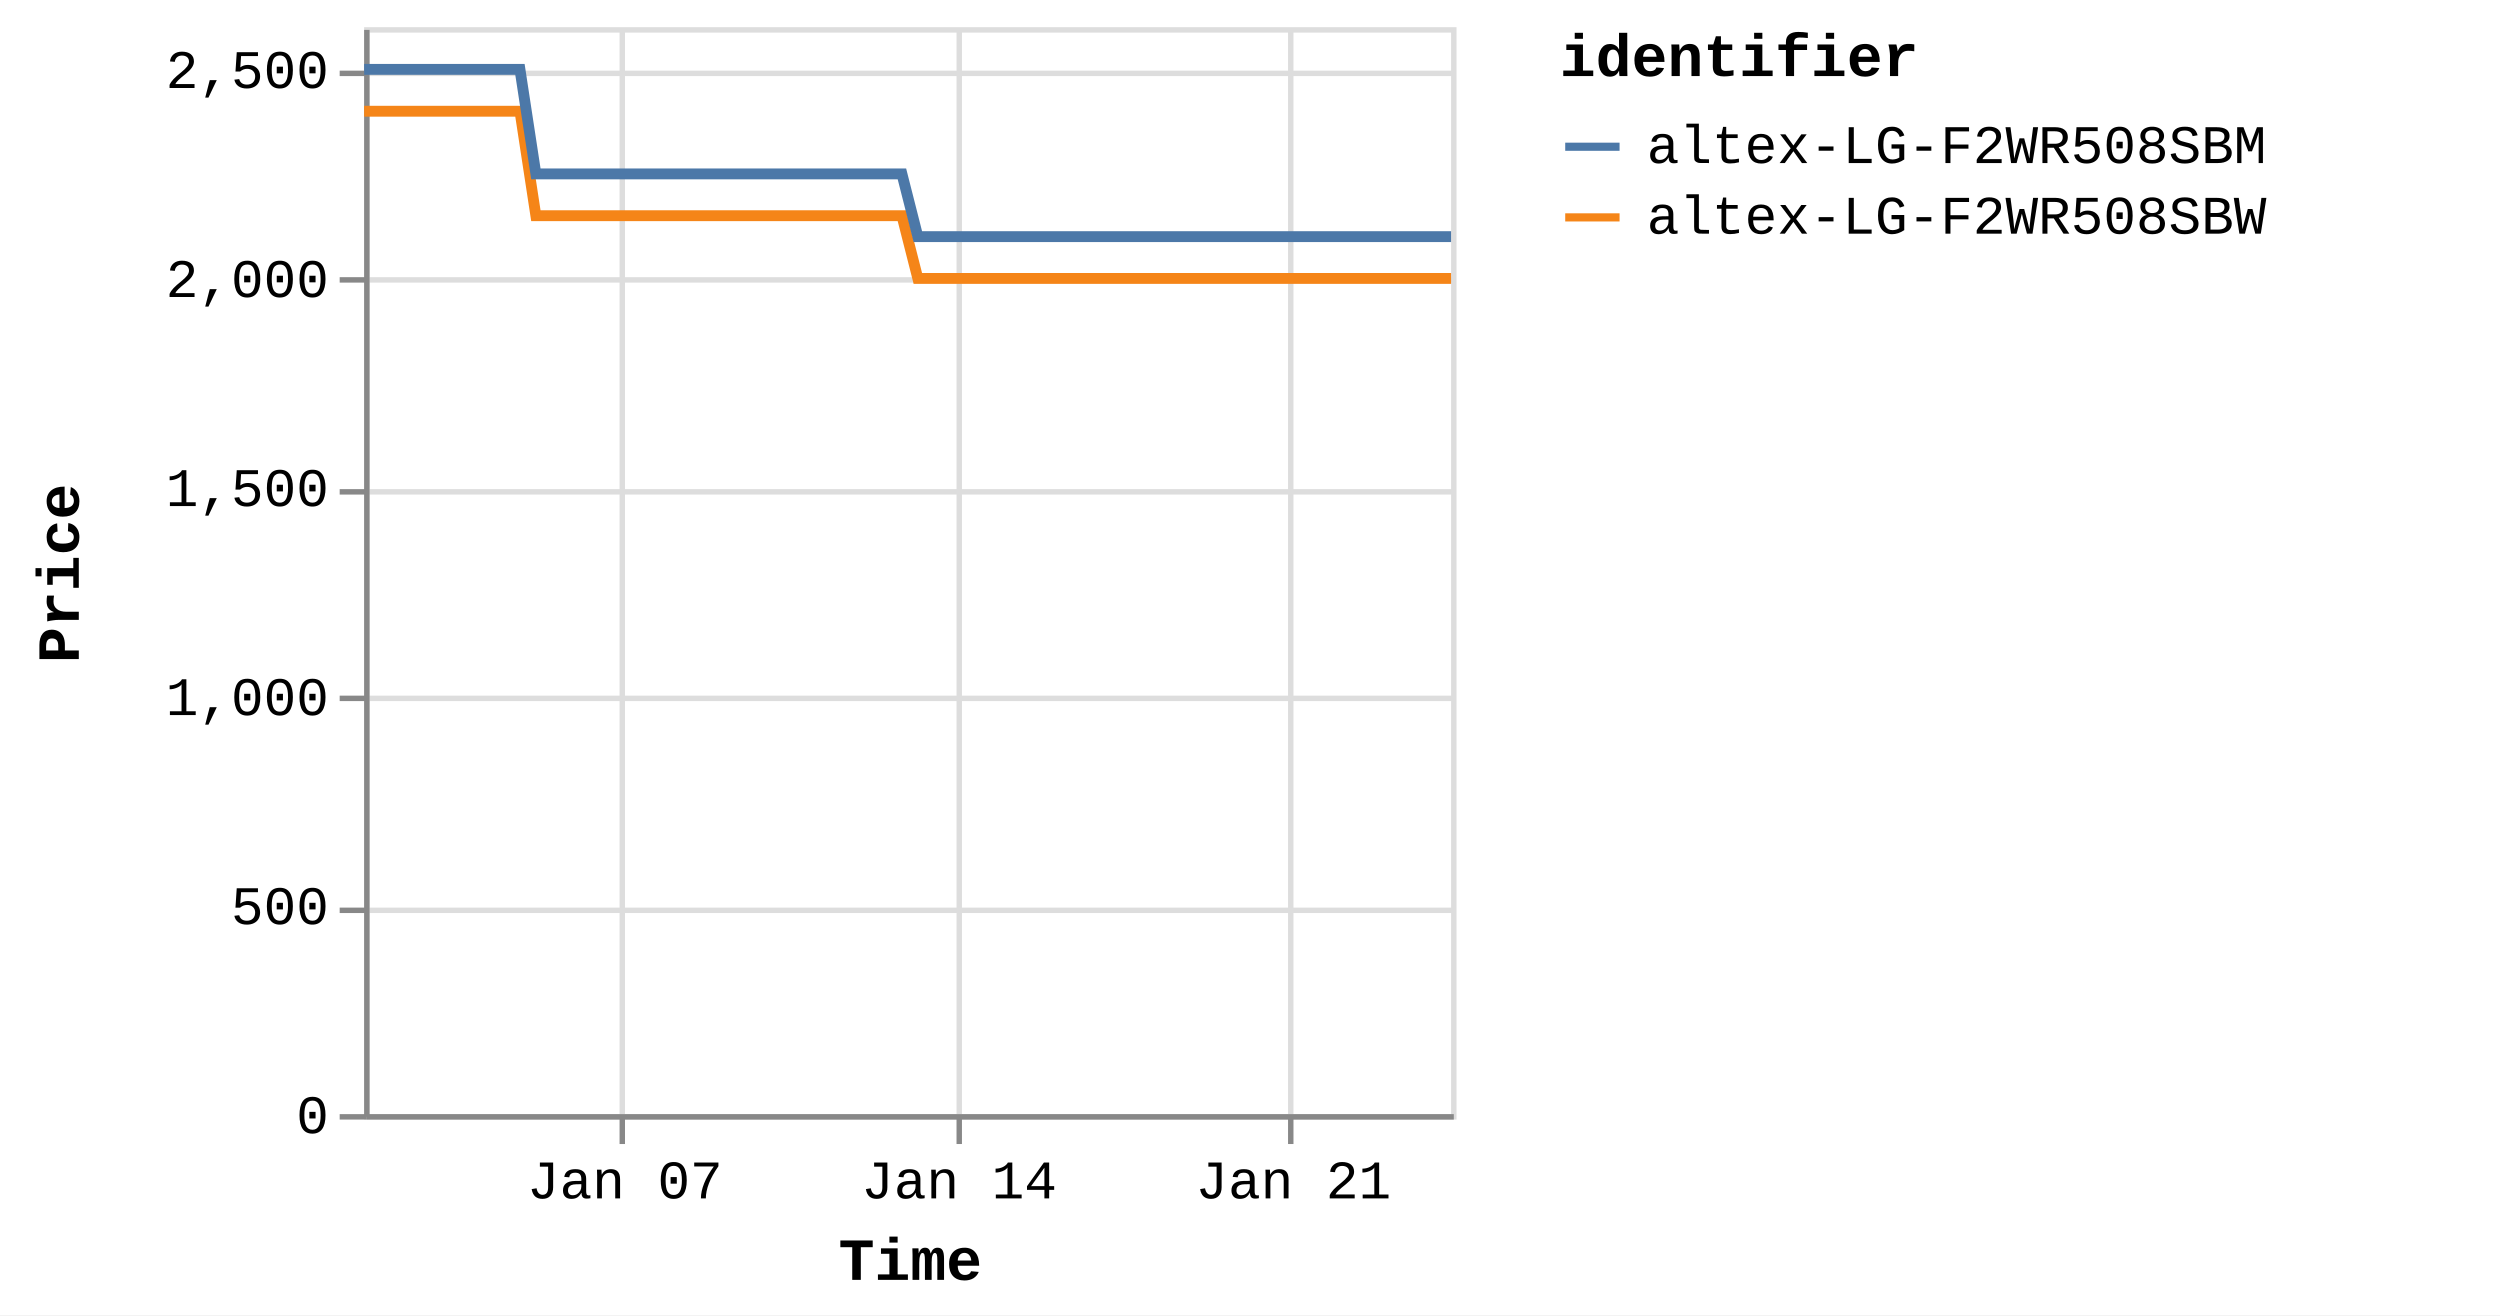
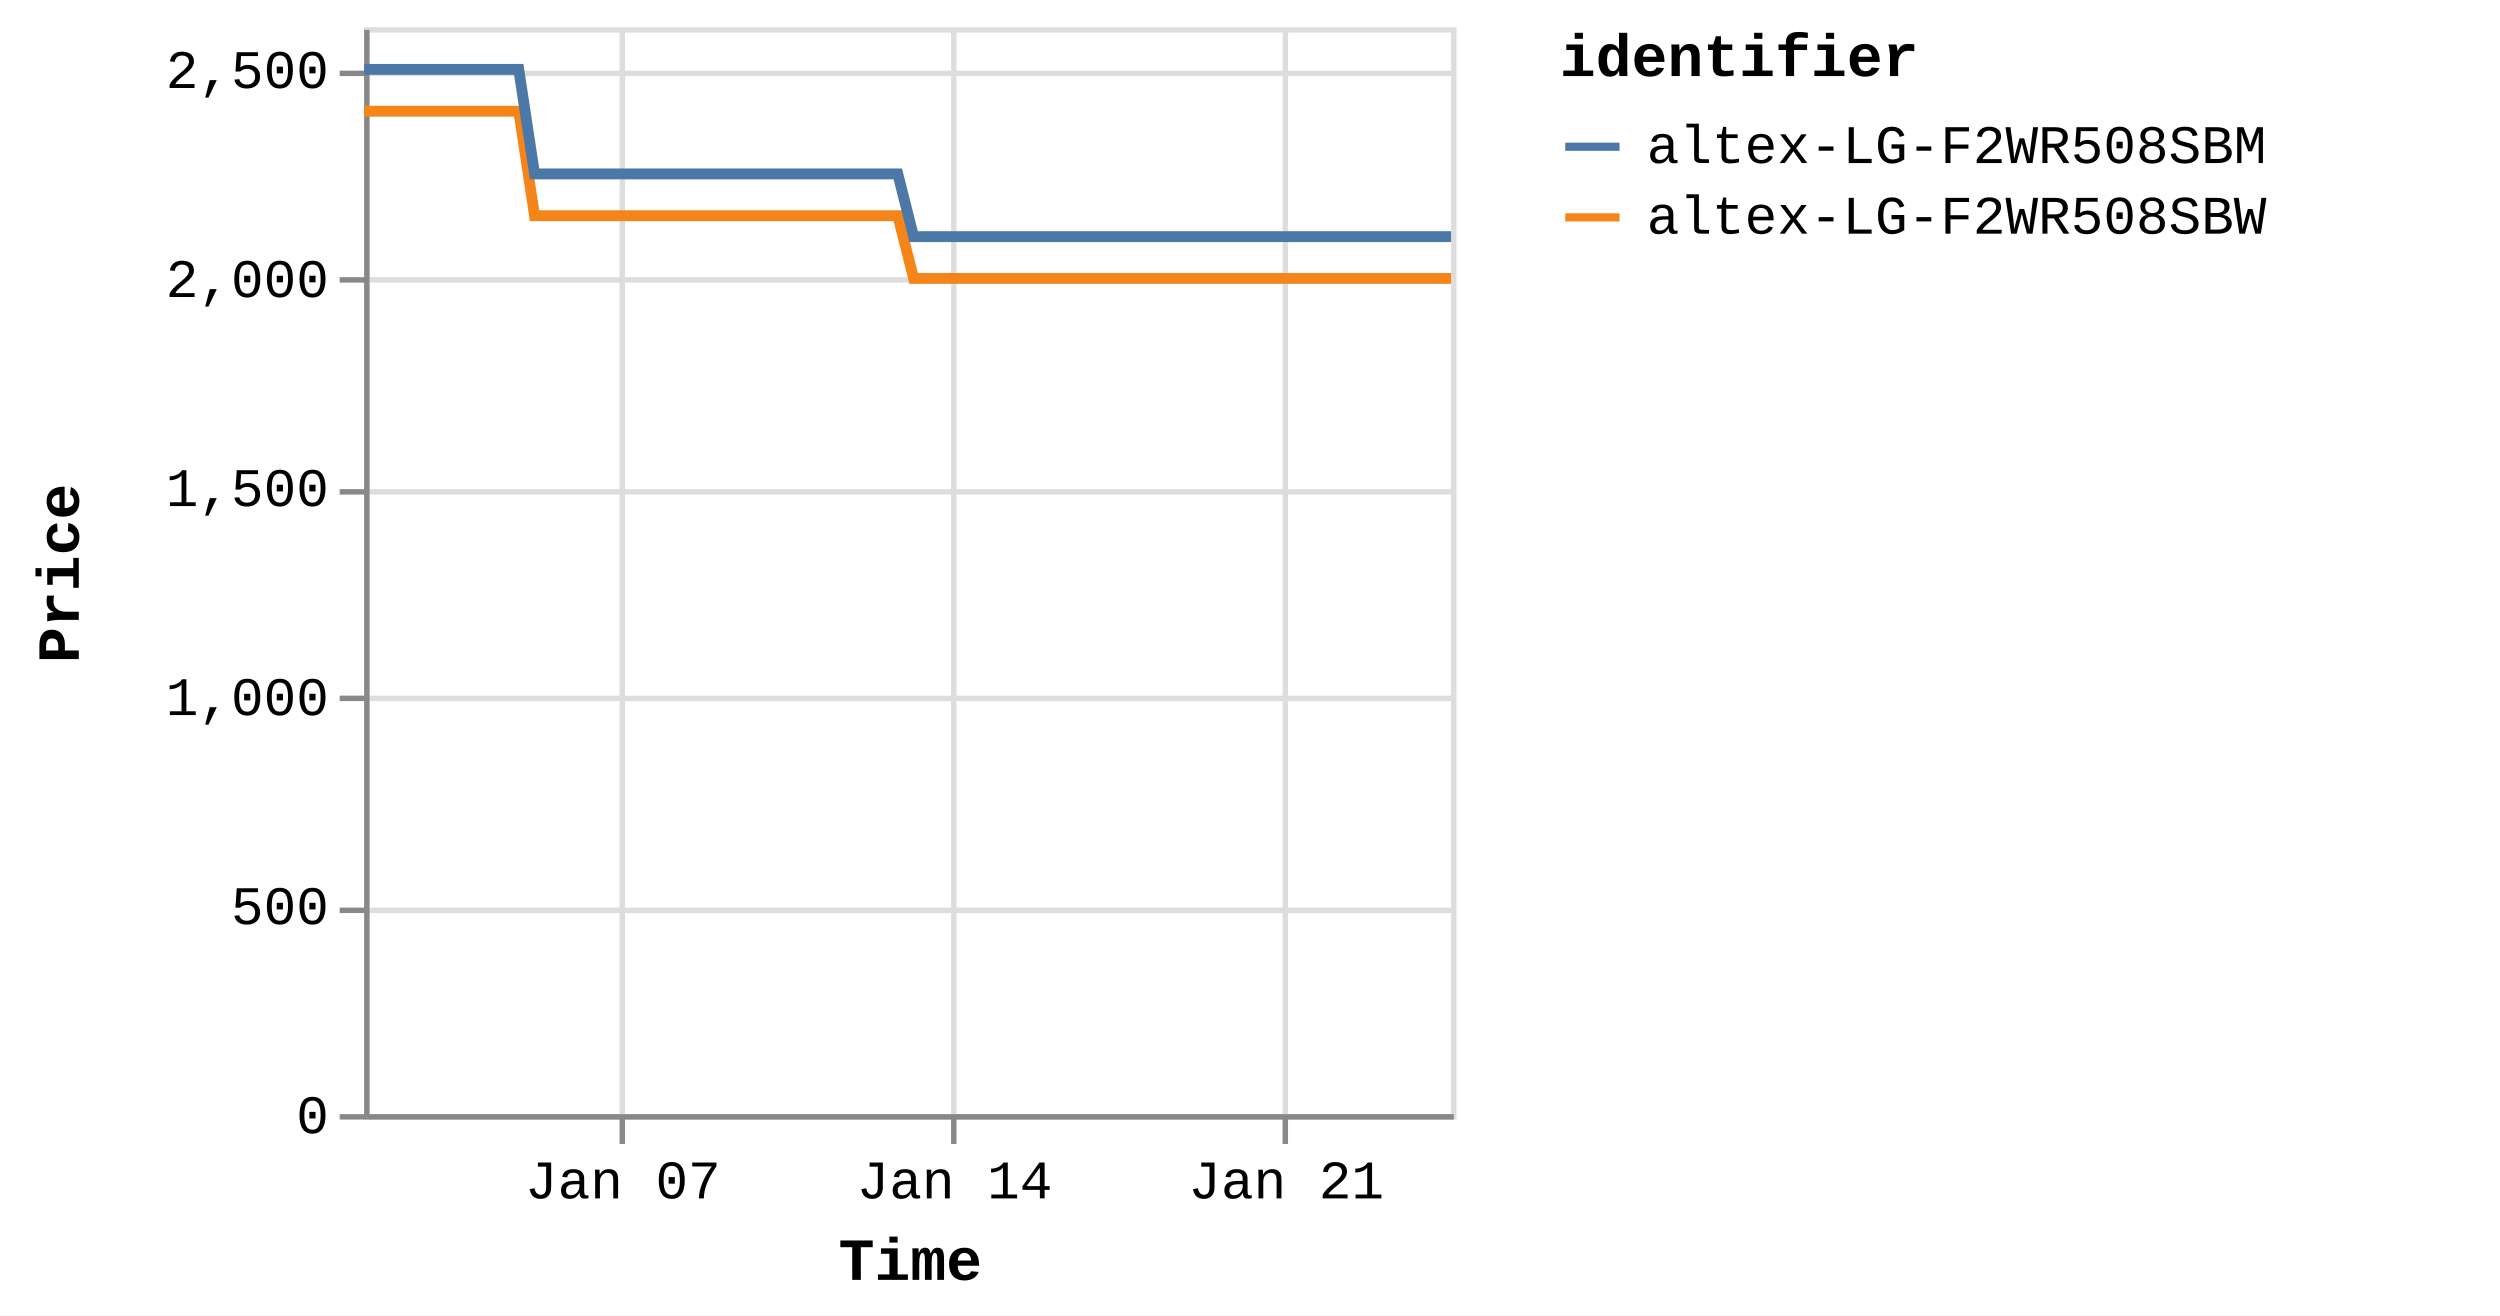
<svg xmlns="http://www.w3.org/2000/svg" version="1.1" class="marks" width="460" height="242" viewBox="0 0 460 242">
  <rect width="460" height="242" fill="white" />
  <g fill="none" stroke-miterlimit="10" transform="translate(67,5)">
    <g class="mark-group role-frame root" role="graphics-object" aria-roledescription="group mark container">
      <g transform="translate(0,0)">
        <path class="background" aria-hidden="true" d="M0.5,0.5h200v200h-200Z" stroke="#ddd" />
        <g>
          <g class="mark-group role-axis" aria-hidden="true">
            <g transform="translate(0.5,200.5)">
              <path class="background" aria-hidden="true" d="M0,0h0v0h0Z" pointer-events="none" />
              <g>
                <g class="mark-rule role-axis-grid" pointer-events="none">
                  <line transform="translate(47,-200)" x2="0" y2="200" stroke="#ddd" stroke-width="1" opacity="1" />
-                   <line transform="translate(109,-200)" x2="0" y2="200" stroke="#ddd" stroke-width="1" opacity="1" />
-                   <line transform="translate(170,-200)" x2="0" y2="200" stroke="#ddd" stroke-width="1" opacity="1" />
+                   <line transform="translate(108,-200)" x2="0" y2="200" stroke="#ddd" stroke-width="1" opacity="1" />
+                   <line transform="translate(169,-200)" x2="0" y2="200" stroke="#ddd" stroke-width="1" opacity="1" />
                </g>
              </g>
              <path class="foreground" aria-hidden="true" d="" pointer-events="none" display="none" />
            </g>
          </g>
          <g class="mark-group role-axis" aria-hidden="true">
            <g transform="translate(0.5,0.5)">
              <path class="background" aria-hidden="true" d="M0,0h0v0h0Z" pointer-events="none" />
              <g>
                <g class="mark-rule role-axis-grid" pointer-events="none">
                  <line transform="translate(0,200)" x2="200" y2="0" stroke="#ddd" stroke-width="1" opacity="1" />
                  <line transform="translate(0,162)" x2="200" y2="0" stroke="#ddd" stroke-width="1" opacity="1" />
                  <line transform="translate(0,123)" x2="200" y2="0" stroke="#ddd" stroke-width="1" opacity="1" />
                  <line transform="translate(0,85)" x2="200" y2="0" stroke="#ddd" stroke-width="1" opacity="1" />
                  <line transform="translate(0,46)" x2="200" y2="0" stroke="#ddd" stroke-width="1" opacity="1" />
                  <line transform="translate(0,8)" x2="200" y2="0" stroke="#ddd" stroke-width="1" opacity="1" />
                </g>
              </g>
              <path class="foreground" aria-hidden="true" d="" pointer-events="none" display="none" />
            </g>
          </g>
-           <g class="mark-group role-axis" role="graphics-symbol" aria-roledescription="axis" aria-label="X-axis titled 'Time' for a time scale with values from Monday, 01 January 2024, 2:19:43 PM to Wednesday, 24 January 2024, 8:40:38 AM">
+           <g class="mark-group role-axis" role="graphics-symbol" aria-roledescription="axis" aria-label="X-axis titled 'Time' for a time scale with values from Monday, 01 January 2024, 2:19:43 PM to Wednesday, 24 January 2024, 12:53:50 PM">
            <g transform="translate(0.5,200.5)">
              <path class="background" aria-hidden="true" d="M0,0h0v0h0Z" pointer-events="none" />
              <g>
                <g class="mark-rule role-axis-tick" pointer-events="none">
                  <line transform="translate(47,0)" x2="0" y2="5" stroke="#888" stroke-width="1" opacity="1" />
-                   <line transform="translate(109,0)" x2="0" y2="5" stroke="#888" stroke-width="1" opacity="1" />
-                   <line transform="translate(170,0)" x2="0" y2="5" stroke="#888" stroke-width="1" opacity="1" />
+                   <line transform="translate(108,0)" x2="0" y2="5" stroke="#888" stroke-width="1" opacity="1" />
+                   <line transform="translate(169,0)" x2="0" y2="5" stroke="#888" stroke-width="1" opacity="1" />
                </g>
                <g class="mark-text role-axis-label" pointer-events="none">
-                   <text text-anchor="middle" transform="translate(47.46834,15)" font-family="Liberation Mono" font-size="10px" fill="#000" opacity="1">Jan 07</text>
-                   <text text-anchor="middle" transform="translate(108.9675,15)" font-family="Liberation Mono" font-size="10px" fill="#000" opacity="1">Jan 14</text>
-                   <text text-anchor="middle" transform="translate(170.4667,15)" font-family="Liberation Mono" font-size="10px" fill="#000" opacity="1">Jan 21</text>
+                   <text text-anchor="middle" transform="translate(47.10451,15)" font-family="Liberation Mono" font-size="10px" fill="#000" opacity="1">Jan 07</text>
+                   <text text-anchor="middle" transform="translate(108.1323,15)" font-family="Liberation Mono" font-size="10px" fill="#000" opacity="1">Jan 14</text>
+                   <text text-anchor="middle" transform="translate(169.1601,15)" font-family="Liberation Mono" font-size="10px" fill="#000" opacity="1">Jan 21</text>
                </g>
                <g class="mark-rule role-axis-domain" pointer-events="none">
                  <line transform="translate(0,0)" x2="200" y2="0" stroke="#888" stroke-width="1" opacity="1" />
                </g>
                <g class="mark-text role-axis-title" pointer-events="none">
                  <text text-anchor="middle" transform="translate(100,30)" font-family="Liberation Mono" font-size="11px" font-weight="bold" fill="#000" opacity="1">Time</text>
                </g>
              </g>
              <path class="foreground" aria-hidden="true" d="" pointer-events="none" display="none" />
            </g>
          </g>
          <g class="mark-group role-axis" role="graphics-symbol" aria-roledescription="axis" aria-label="Y-axis titled 'Price' for a linear scale with values from 0 to 2,600">
            <g transform="translate(0.5,0.5)">
              <path class="background" aria-hidden="true" d="M0,0h0v0h0Z" pointer-events="none" />
              <g>
                <g class="mark-rule role-axis-tick" pointer-events="none">
                  <line transform="translate(0,200)" x2="-5" y2="0" stroke="#888" stroke-width="1" opacity="1" />
                  <line transform="translate(0,162)" x2="-5" y2="0" stroke="#888" stroke-width="1" opacity="1" />
                  <line transform="translate(0,123)" x2="-5" y2="0" stroke="#888" stroke-width="1" opacity="1" />
                  <line transform="translate(0,85)" x2="-5" y2="0" stroke="#888" stroke-width="1" opacity="1" />
                  <line transform="translate(0,46)" x2="-5" y2="0" stroke="#888" stroke-width="1" opacity="1" />
                  <line transform="translate(0,8)" x2="-5" y2="0" stroke="#888" stroke-width="1" opacity="1" />
                </g>
                <g class="mark-text role-axis-label" pointer-events="none">
                  <text text-anchor="end" transform="translate(-7,203)" font-family="Liberation Mono" font-size="10px" fill="#000" opacity="1">0</text>
                  <text text-anchor="end" transform="translate(-7,164.5385)" font-family="Liberation Mono" font-size="10px" fill="#000" opacity="1">500</text>
                  <text text-anchor="end" transform="translate(-7,126.0769)" font-family="Liberation Mono" font-size="10px" fill="#000" opacity="1">1,000</text>
                  <text text-anchor="end" transform="translate(-7,87.61538)" font-family="Liberation Mono" font-size="10px" fill="#000" opacity="1">1,500</text>
                  <text text-anchor="end" transform="translate(-7,49.15385)" font-family="Liberation Mono" font-size="10px" fill="#000" opacity="1">2,000</text>
                  <text text-anchor="end" transform="translate(-7,10.69231)" font-family="Liberation Mono" font-size="10px" fill="#000" opacity="1">2,500</text>
                </g>
                <g class="mark-rule role-axis-domain" pointer-events="none">
                  <line transform="translate(0,200)" x2="0" y2="-200" stroke="#888" stroke-width="1" opacity="1" />
                </g>
                <g class="mark-text role-axis-title" pointer-events="none">
                  <text text-anchor="middle" transform="translate(-51,100) rotate(-90) translate(0,-2)" font-family="Liberation Mono" font-size="11px" font-weight="bold" fill="#000" opacity="1">Price</text>
                </g>
              </g>
              <path class="foreground" aria-hidden="true" d="" pointer-events="none" display="none" />
            </g>
          </g>
          <g class="mark-group role-scope pathgroup" role="graphics-object" aria-roledescription="group mark container">
            <g transform="translate(0,0)">
              <path class="background" aria-hidden="true" d="M0,0h200v200h-200Z" />
              <g>
                <g class="mark-line role-mark marks" role="graphics-object" aria-roledescription="line mark container">
-                   <path aria-label="Time: Jan 01, 2024; Price: 2399; identifier: altex-LG-F2WR508SBW" role="graphics-symbol" aria-roledescription="line mark" d="M0,15.462L0.92,15.462L2.311,15.462L5.24,15.462L6.706,15.462L8.245,15.462L9.643,15.462L11.095,15.462L14.026,15.462L15.491,15.462L17.032,15.462L18.431,15.462L19.879,15.462L22.812,15.462L24.278,15.462L25.815,15.462L27.227,15.462L28.669,15.462L31.601,34.692L33.064,34.692L34.601,34.692L36.008,34.692L37.452,34.692L40.384,34.692L41.846,34.692L43.381,34.692L44.787,34.692L46.237,34.692L49.176,34.692L50.631,34.692L52.165,34.692L53.573,34.692L55.023,34.692L57.96,34.692L59.428,34.692L60.969,34.692L62.37,34.692L63.808,34.692L66.749,34.692L68.211,34.692L69.77,34.692L71.158,34.692L72.595,34.692L75.533,34.692L76.998,34.692L78.539,34.692L79.937,34.692L81.38,34.692L84.316,34.692L85.782,34.692L87.327,34.692L88.728,34.692L90.166,34.692L93.101,34.692L94.568,34.692L96.106,34.692L97.51,34.692L98.953,34.692L101.882,46.231L103.344,46.231L104.879,46.231L106.286,46.231L107.736,46.231L110.674,46.231L112.129,46.231L113.663,46.231L115.069,46.231L116.522,46.231L119.461,46.231L120.928,46.231L122.474,46.231L123.871,46.231L125.308,46.231L128.243,46.231L129.714,46.231L131.256,46.231L132.659,46.231L134.094,46.231L137.029,46.231L138.5,46.231L140.043,46.231L141.441,46.231L142.879,46.231L145.813,46.231L147.279,46.231L148.824,46.231L150.221,46.231L151.669,46.231L154.601,46.231L156.067,46.231L157.61,46.231L159.014,46.231L160.45,46.231L163.386,46.231L164.842,46.231L166.379,46.231L167.791,46.231L169.238,46.231L172.166,46.231L173.63,46.231L175.164,46.231L176.572,46.231L178.023,46.231L180.965,46.231L182.432,46.231L183.977,46.231L185.367,46.231L186.808,46.231L189.745,46.231L191.216,46.231L192.76,46.231L194.16,46.231L195.593,46.231L198.532,46.231L200,46.231" stroke="#f58518" stroke-width="2" />
+                   <path aria-label="Time: Jan 01, 2024; Price: 2399; identifier: altex-LG-F2WR508SBW" role="graphics-symbol" aria-roledescription="line mark" d="M0,15.462L0.913,15.462L2.293,15.462L5.199,15.462L6.654,15.462L8.181,15.462L9.57,15.462L11.01,15.462L13.918,15.462L15.372,15.462L16.901,15.462L18.29,15.462L19.727,15.462L22.637,15.462L24.092,15.462L25.617,15.462L27.018,15.462L28.449,15.462L31.359,34.692L32.811,34.692L34.336,34.692L35.732,34.692L37.165,34.692L40.075,34.692L41.526,34.692L43.048,34.692L44.443,34.692L45.883,34.692L48.799,34.692L50.243,34.692L51.766,34.692L53.162,34.692L54.602,34.692L57.516,34.692L58.973,34.692L60.501,34.692L61.892,34.692L63.319,34.692L66.237,34.692L67.688,34.692L69.235,34.692L70.612,34.692L72.038,34.692L74.954,34.692L76.407,34.692L77.937,34.692L79.324,34.692L80.757,34.692L83.67,34.692L85.124,34.692L86.658,34.692L88.048,34.692L89.475,34.692L92.387,34.692L93.843,34.692L95.369,34.692L96.762,34.692L98.194,34.692L101.102,46.231L102.552,46.231L104.075,46.231L105.472,46.231L106.91,46.231L109.826,46.231L111.27,46.231L112.792,46.231L114.187,46.231L115.629,46.231L118.546,46.231L120.001,46.231L121.535,46.231L122.922,46.231L124.347,46.231L127.26,46.231L128.72,46.231L130.25,46.231L131.642,46.231L133.066,46.231L135.979,46.231L137.438,46.231L138.969,46.231L140.357,46.231L141.784,46.231L144.695,46.231L146.15,46.231L147.683,46.231L149.07,46.231L150.506,46.231L153.416,46.231L154.871,46.231L156.402,46.231L157.795,46.231L159.22,46.231L162.134,46.231L163.579,46.231L165.104,46.231L166.505,46.231L167.941,46.231L170.846,46.231L172.299,46.231L173.822,46.231L175.218,46.231L176.658,46.231L179.578,46.231L181.034,46.231L182.567,46.231L183.947,46.231L185.376,46.231L188.29,46.231L189.75,46.231L191.282,46.231L192.672,46.231L194.094,46.231L197.011,46.231L198.467,46.231L200,46.231" stroke="#f58518" stroke-width="2" />
                </g>
              </g>
              <path class="foreground" aria-hidden="true" d="" display="none" />
            </g>
            <g transform="translate(0,0)">
              <path class="background" aria-hidden="true" d="M0,0h200v200h-200Z" />
              <g>
                <g class="mark-line role-mark marks" role="graphics-object" aria-roledescription="line mark container">
-                   <path aria-label="Time: Jan 01, 2024; Price: 2499; identifier: altex-LG-F2WR508SBM" role="graphics-symbol" aria-roledescription="line mark" d="M0.001,7.769L0.92,7.769L2.311,7.769L5.24,7.769L6.706,7.769L8.245,7.769L9.644,7.769L11.096,7.769L14.026,7.769L15.491,7.769L17.032,7.769L18.432,7.769L19.88,7.769L22.812,7.769L24.278,7.769L25.815,7.769L27.227,7.769L28.67,7.769L31.602,27L33.064,27L34.602,27L36.009,27L37.452,27L40.385,27L41.847,27L43.381,27L44.787,27L46.238,27L49.176,27L50.632,27L52.166,27L53.573,27L55.024,27L57.961,27L59.429,27L60.969,27L62.37,27L63.808,27L66.749,27L68.211,27L69.77,27L71.158,27L72.595,27L75.533,27L76.998,27L78.54,27L79.937,27L81.381,27L84.317,27L85.782,27L87.328,27L88.728,27L90.167,27L93.101,27L94.568,27L96.106,27L97.51,27L98.953,27L101.883,38.538L103.345,38.538L104.879,38.538L106.286,38.538L107.736,38.538L110.675,38.538L112.13,38.538L113.663,38.538L115.069,38.538L116.523,38.538L119.462,38.538L120.928,38.538L122.474,38.538L123.872,38.538L125.308,38.538L128.243,38.538L129.714,38.538L131.256,38.538L132.661,38.538L134.094,38.538L137.03,38.538L138.5,38.538L140.043,38.538L141.442,38.538L142.88,38.538L145.814,38.538L147.28,38.538L148.824,38.538L150.221,38.538L151.669,38.538L154.602,38.538L156.067,38.538L157.611,38.538L159.014,38.538L160.45,38.538L163.387,38.538L164.843,38.538L166.379,38.538L167.792,38.538L169.239,38.538L172.166,38.538L173.63,38.538L175.164,38.538L176.572,38.538L178.023,38.538L180.965,38.538L182.432,38.538L183.977,38.538L185.368,38.538L186.808,38.538L189.745,38.538L191.216,38.538L192.76,38.538L194.161,38.538L195.593,38.538L198.533,38.538L200,38.538" stroke="#4c78a8" stroke-width="2" />
+                   <path aria-label="Time: Jan 01, 2024; Price: 2499; identifier: altex-LG-F2WR508SBM" role="graphics-symbol" aria-roledescription="line mark" d="M0.001,7.769L0.913,7.769L2.294,7.769L5.2,7.769L6.654,7.769L8.182,7.769L9.57,7.769L11.011,7.769L13.919,7.769L15.373,7.769L16.902,7.769L18.29,7.769L19.727,7.769L22.637,7.769L24.092,7.769L25.617,7.769L27.018,7.769L28.45,7.769L31.36,27L32.811,27L34.337,27L35.733,27L37.165,27L40.075,27L41.526,27L43.048,27L44.444,27L45.883,27L48.799,27L50.244,27L51.766,27L53.163,27L54.602,27L57.516,27L58.973,27L60.502,27L61.892,27L63.319,27L66.237,27L67.688,27L69.235,27L70.613,27L72.039,27L74.954,27L76.408,27L77.938,27L79.324,27L80.757,27L83.67,27L85.124,27L86.658,27L88.048,27L89.475,27L92.388,27L93.843,27L95.37,27L96.763,27L98.194,27L101.102,38.538L102.553,38.538L104.075,38.538L105.472,38.538L106.911,38.538L109.826,38.538L111.271,38.538L112.792,38.538L114.187,38.538L115.63,38.538L118.546,38.538L120.001,38.538L121.535,38.538L122.922,38.538L124.348,38.538L127.26,38.538L128.72,38.538L130.25,38.538L131.644,38.538L133.066,38.538L135.979,38.538L137.438,38.538L138.97,38.538L140.358,38.538L141.784,38.538L144.696,38.538L146.151,38.538L147.683,38.538L149.07,38.538L150.507,38.538L153.417,38.538L154.871,38.538L156.402,38.538L157.796,38.538L159.221,38.538L162.134,38.538L163.579,38.538L165.104,38.538L166.506,38.538L167.942,38.538L170.847,38.538L172.299,38.538L173.822,38.538L175.219,38.538L176.658,38.538L179.578,38.538L181.034,38.538L182.567,38.538L183.948,38.538L185.377,38.538L188.291,38.538L189.75,38.538L191.283,38.538L192.673,38.538L194.094,38.538L197.011,38.538L198.467,38.538L200,38.538" stroke="#4c78a8" stroke-width="2" />
                </g>
              </g>
              <path class="foreground" aria-hidden="true" d="" display="none" />
            </g>
          </g>
          <g class="mark-group role-legend" role="graphics-symbol" aria-roledescription="legend" aria-label="Symbol legend titled 'identifier' for stroke color with 2 values: altex-LG-F2WR508SBM, altex-LG-F2WR508SBW">
            <g transform="translate(220,0)">
              <path class="background" aria-hidden="true" d="M0,0h168v40h-168Z" pointer-events="none" />
              <g>
                <g class="mark-group role-legend-entry">
                  <g transform="translate(0,16)">
                    <path class="background" aria-hidden="true" d="M0,0h0v0h0Z" pointer-events="none" />
                    <g>
                      <g class="mark-group role-scope" role="graphics-object" aria-roledescription="group mark container">
                        <g transform="translate(0,0)">
                          <path class="background" aria-hidden="true" d="M0,0h168v11h-168Z" pointer-events="none" opacity="1" />
                          <g>
                            <g class="mark-symbol role-legend-symbol" pointer-events="none">
                              <path transform="translate(6,6)" d="M-5,0L5,0" stroke="#4c78a8" stroke-width="1.5" opacity="1" />
                            </g>
                            <g class="mark-text role-legend-label" pointer-events="none">
                              <text text-anchor="start" transform="translate(16,9)" font-family="Liberation Mono" font-size="10px" fill="#000" opacity="1">altex-LG-F2WR508SBM</text>
                            </g>
                          </g>
                          <path class="foreground" aria-hidden="true" d="" pointer-events="none" display="none" />
                        </g>
                        <g transform="translate(0,13)">
                          <path class="background" aria-hidden="true" d="M0,0h168v11h-168Z" pointer-events="none" opacity="1" />
                          <g>
                            <g class="mark-symbol role-legend-symbol" pointer-events="none">
                              <path transform="translate(6,6)" d="M-5,0L5,0" stroke="#f58518" stroke-width="1.5" opacity="1" />
                            </g>
                            <g class="mark-text role-legend-label" pointer-events="none">
                              <text text-anchor="start" transform="translate(16,9)" font-family="Liberation Mono" font-size="10px" fill="#000" opacity="1">altex-LG-F2WR508SBW</text>
                            </g>
                          </g>
                          <path class="foreground" aria-hidden="true" d="" pointer-events="none" display="none" />
                        </g>
                      </g>
                    </g>
                    <path class="foreground" aria-hidden="true" d="" pointer-events="none" display="none" />
                  </g>
                </g>
                <g class="mark-text role-legend-title" pointer-events="none">
                  <text text-anchor="start" transform="translate(0,9)" font-family="Liberation Mono" font-size="11px" font-weight="bold" fill="#000" opacity="1">identifier</text>
                </g>
              </g>
              <path class="foreground" aria-hidden="true" d="" pointer-events="none" display="none" />
            </g>
          </g>
        </g>
        <path class="foreground" aria-hidden="true" d="" display="none" />
      </g>
    </g>
  </g>
</svg>
